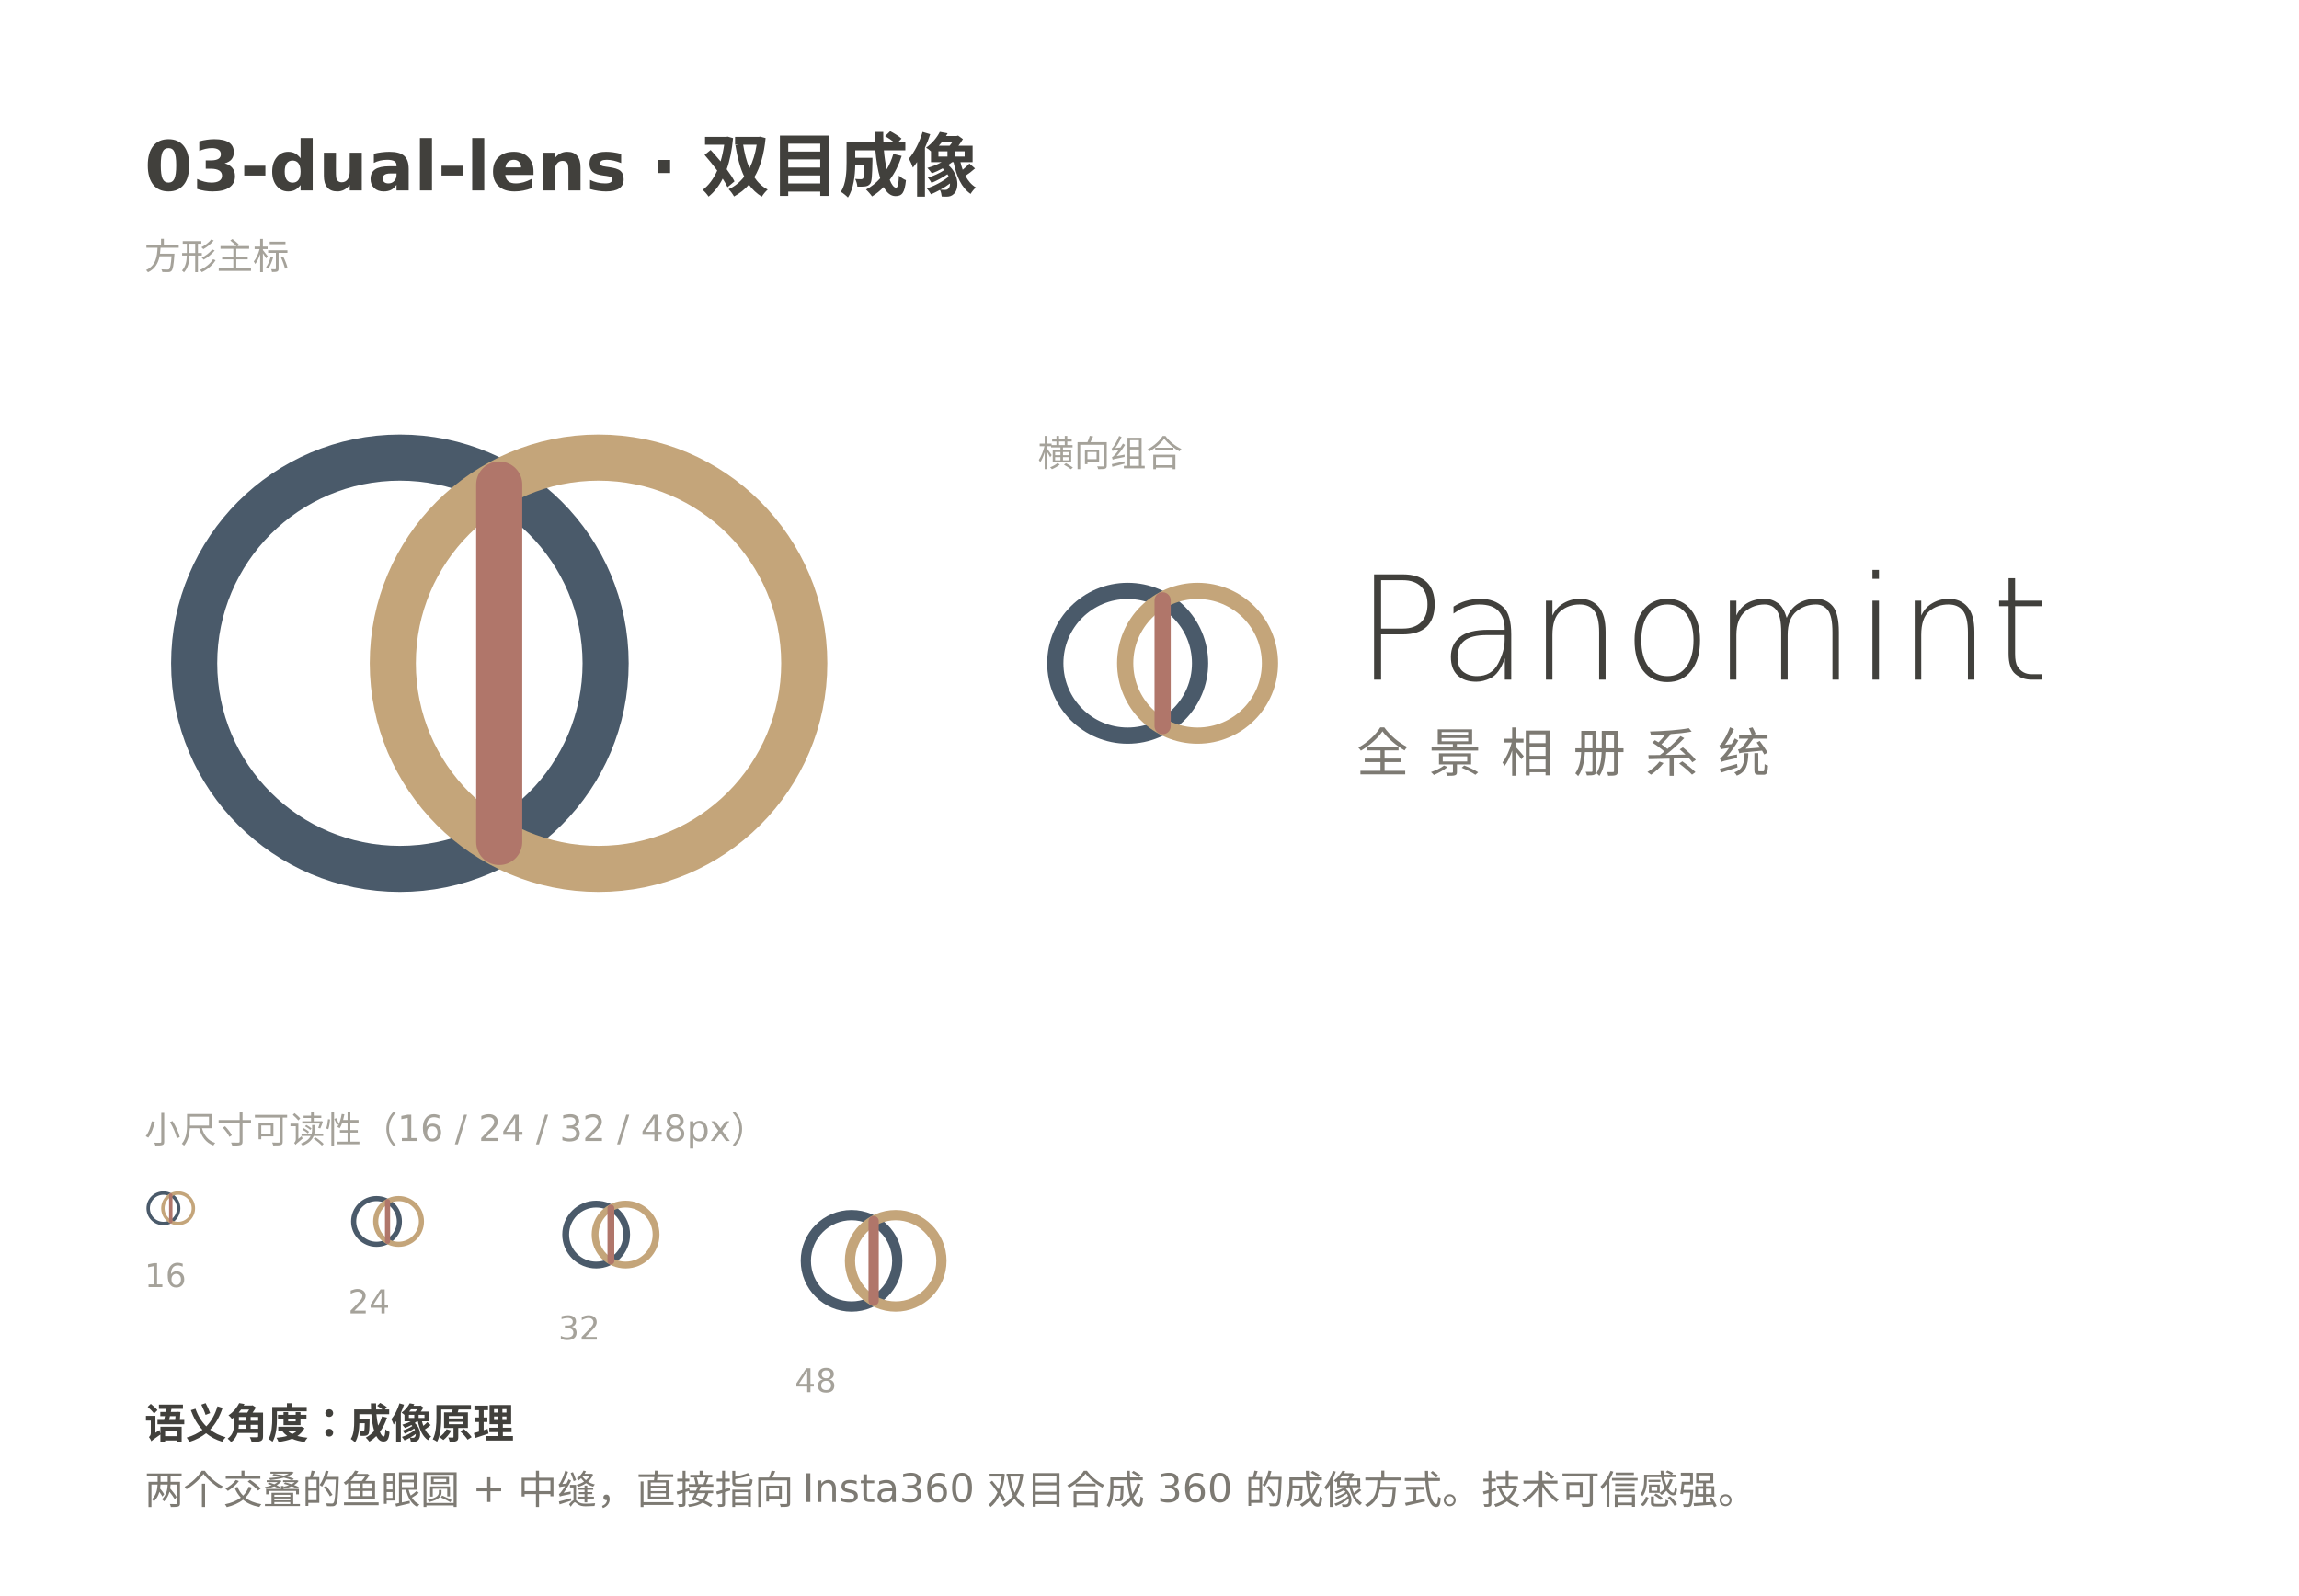
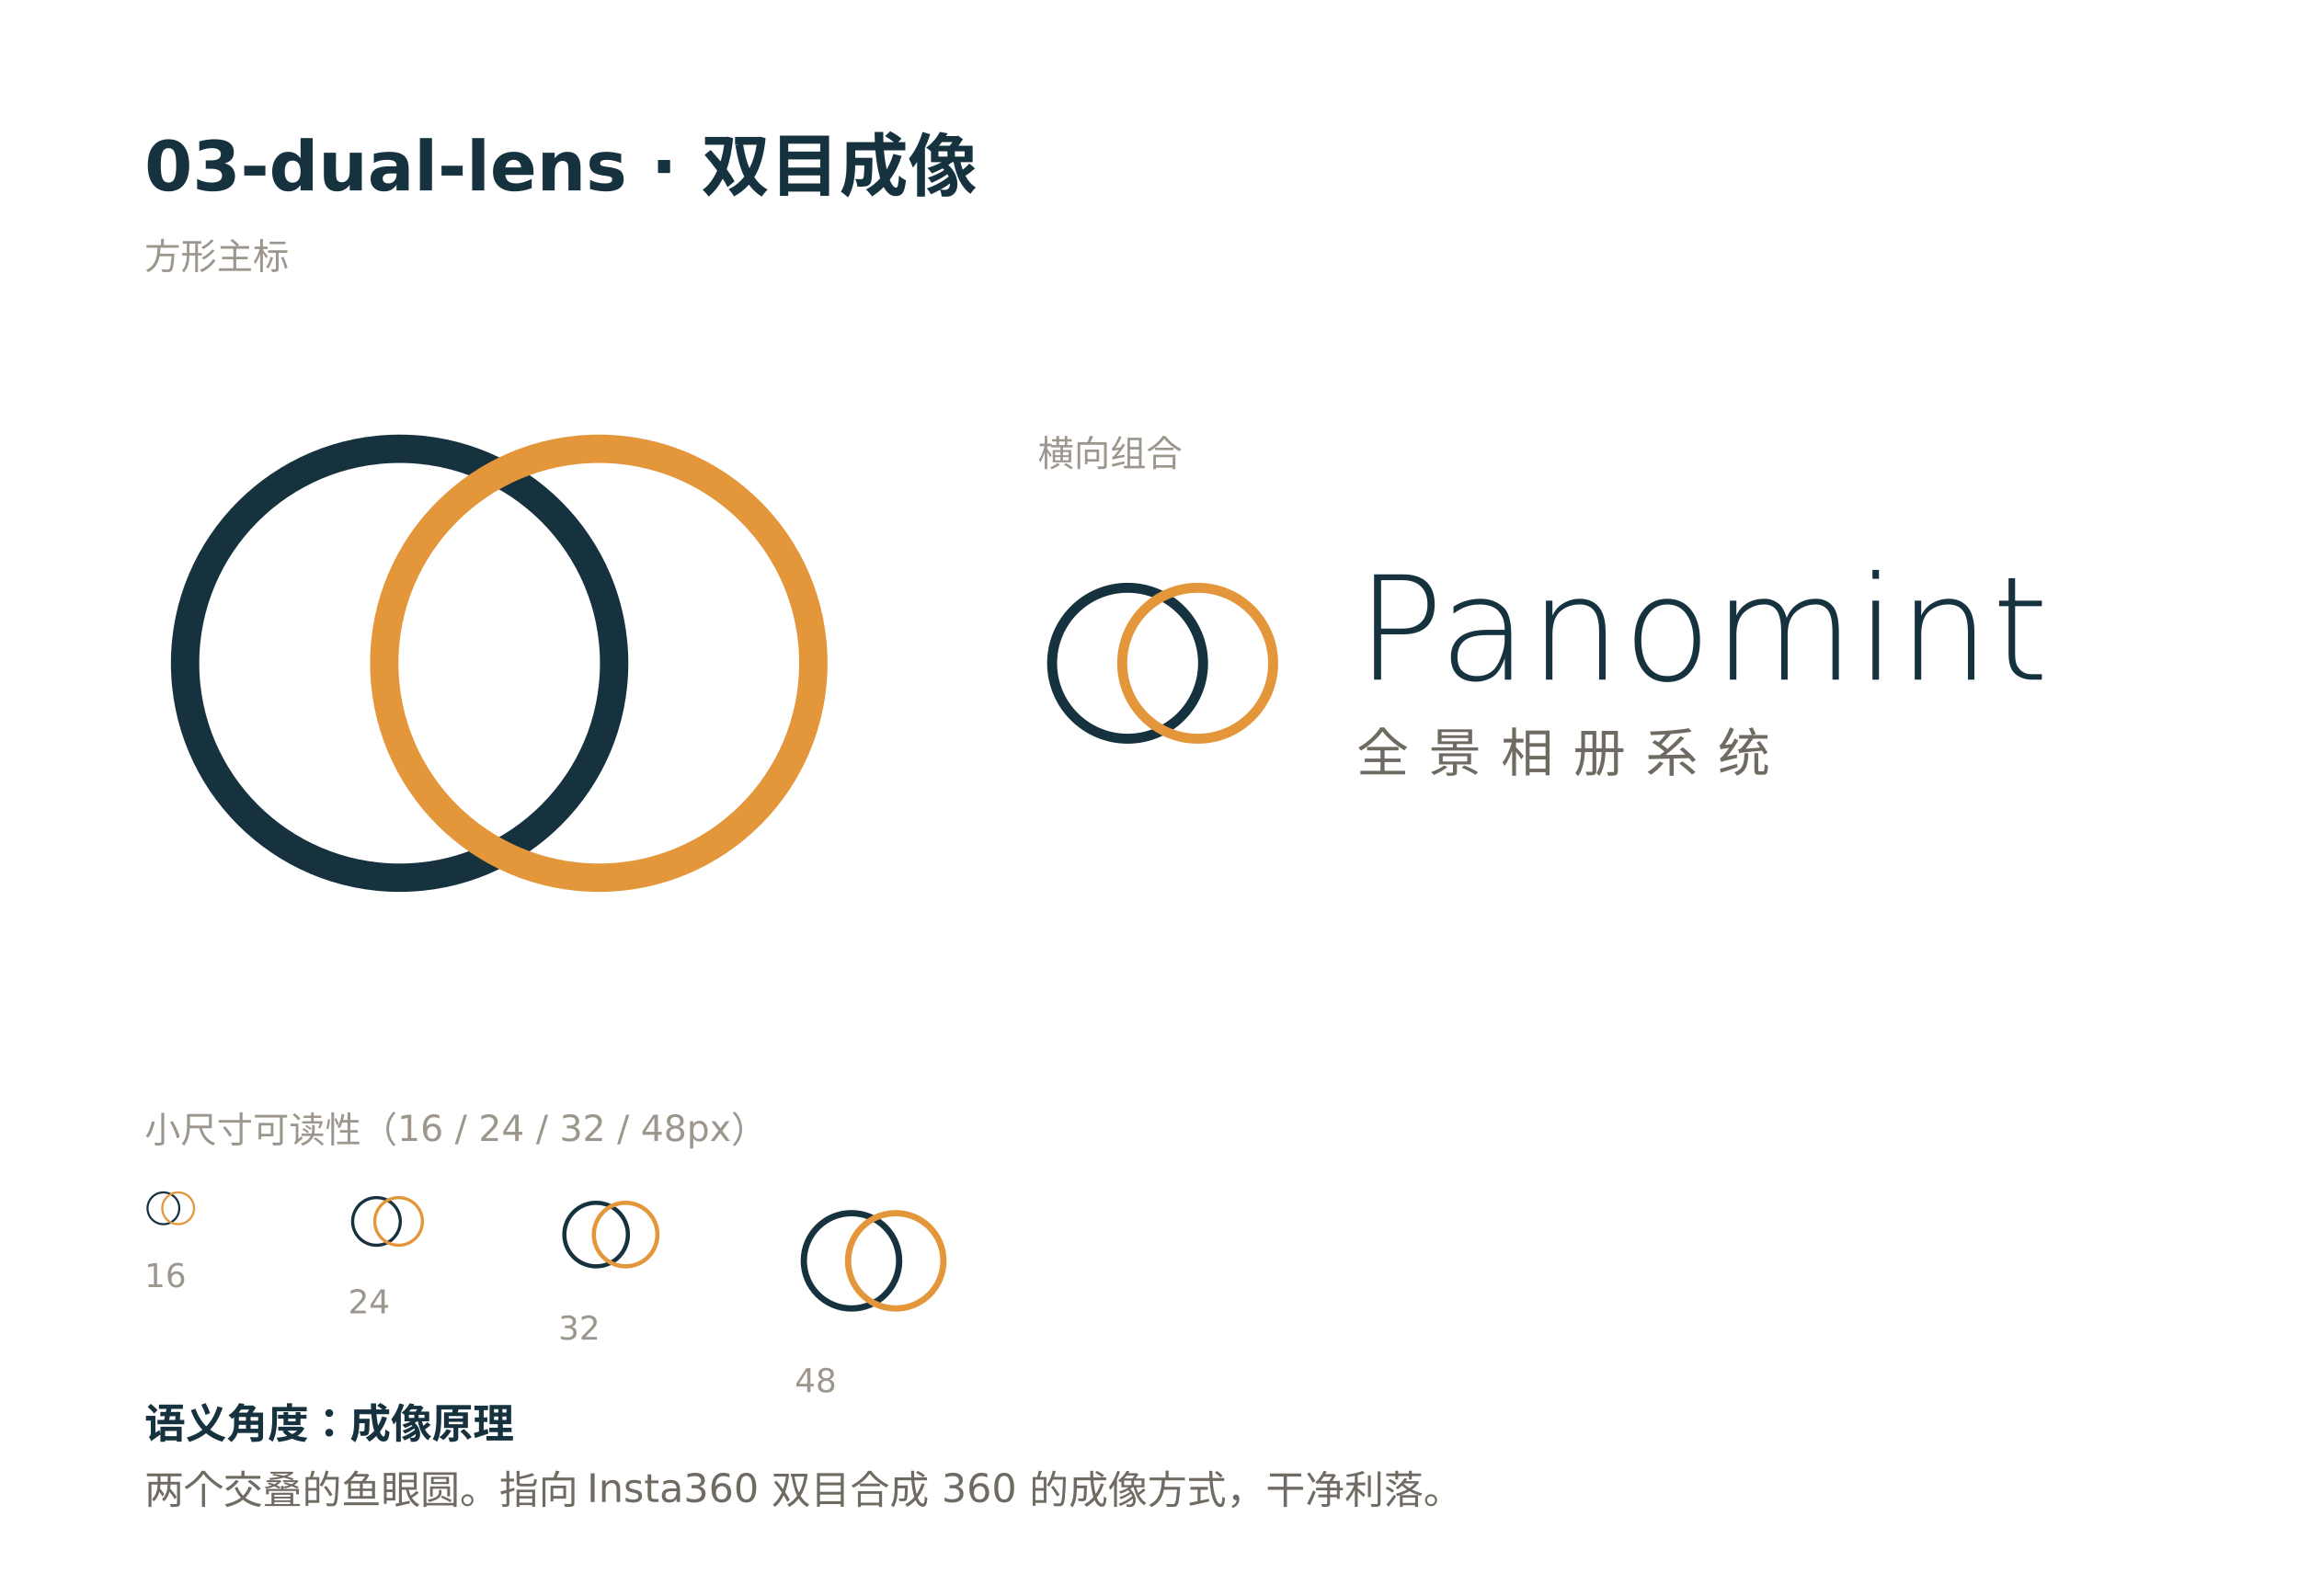
<svg xmlns="http://www.w3.org/2000/svg" width="700" height="486" viewBox="0 0 700 486">
-   <text x="44.0" y="58.0" font-family="&quot;Outfit&quot;,&quot;Segoe UI&quot;,&quot;Noto Sans SC&quot;,&quot;PingFang SC&quot;,&quot;Microsoft YaHei&quot;,&quot;DejaVu Sans&quot;,&quot;Liberation Sans&quot;,&quot;Helvetica Neue&quot;,sans-serif" font-size="21" font-weight="600" fill="#41403c" text-anchor="start">03-dual-lens  ·  双目成像</text>
-   <text x="44.0" y="82.0" font-family="&quot;Outfit&quot;,&quot;Segoe UI&quot;,&quot;Noto Sans SC&quot;,&quot;PingFang SC&quot;,&quot;Microsoft YaHei&quot;,&quot;DejaVu Sans&quot;,&quot;Liberation Sans&quot;,&quot;Helvetica Neue&quot;,sans-serif" font-size="11" font-weight="400" fill="#a5a29a" text-anchor="start">方形主标</text>
+   <text x="44.0" y="58.0" font-family="&quot;Outfit&quot;,&quot;Segoe UI&quot;,&quot;Noto Sans SC&quot;,&quot;PingFang SC&quot;,&quot;Microsoft YaHei&quot;,&quot;DejaVu Sans&quot;,&quot;Liberation Sans&quot;,&quot;Helvetica Neue&quot;,sans-serif" font-size="21" font-weight="600" fill="#16323F" text-anchor="start">03-dual-lens  ·  双目成像</text>
+   <text x="44.0" y="82.0" font-family="&quot;Outfit&quot;,&quot;Segoe UI&quot;,&quot;Noto Sans SC&quot;,&quot;PingFang SC&quot;,&quot;Microsoft YaHei&quot;,&quot;DejaVu Sans&quot;,&quot;Liberation Sans&quot;,&quot;Helvetica Neue&quot;,sans-serif" font-size="11" font-weight="400" fill="#9c968c" text-anchor="start">方形主标</text>
  <svg x="44" y="94" width="216" height="216" viewBox="0 0 100 100" fill="none">
-     <circle cx="36" cy="50" r="29" fill="none" stroke="#4a5a6a" stroke-width="6.5" stroke-linecap="round" stroke-linejoin="round" />
-     <circle cx="64" cy="50" r="29" fill="none" stroke="#c4a57a" stroke-width="6.5" stroke-linecap="round" stroke-linejoin="round" />
-     <path d="M50 24.8 V75.2" fill="none" stroke="#b0766a" stroke-width="6.5" stroke-linecap="round" stroke-linejoin="round" />
+     <g transform="translate(50 50) scale(1.08) translate(-50 -50)">
+       <circle cx="37" cy="50" r="28" fill="none" stroke="#16323F" stroke-width="3.7" stroke-linecap="round" stroke-linejoin="round" />
+       <circle cx="63" cy="50" r="28" fill="none" stroke="#E4963A" stroke-width="3.7" stroke-linecap="round" stroke-linejoin="round" />
+     </g>
  </svg>
-   <text x="316.0" y="142.0" font-family="&quot;Outfit&quot;,&quot;Segoe UI&quot;,&quot;Noto Sans SC&quot;,&quot;PingFang SC&quot;,&quot;Microsoft YaHei&quot;,&quot;DejaVu Sans&quot;,&quot;Liberation Sans&quot;,&quot;Helvetica Neue&quot;,sans-serif" font-size="11" font-weight="400" fill="#a5a29a" text-anchor="start">横向组合</text>
+   <text x="316.0" y="142.0" font-family="&quot;Outfit&quot;,&quot;Segoe UI&quot;,&quot;Noto Sans SC&quot;,&quot;PingFang SC&quot;,&quot;Microsoft YaHei&quot;,&quot;DejaVu Sans&quot;,&quot;Liberation Sans&quot;,&quot;Helvetica Neue&quot;,sans-serif" font-size="11" font-weight="400" fill="#9c968c" text-anchor="start">横向组合</text>
  <svg x="316" y="154" width="340" height="96" viewBox="0 0 340 96">
    <svg x="0" y="10" width="76" height="76" viewBox="0 0 100 100">
-       <circle cx="36" cy="50" r="29" fill="none" stroke="#4a5a6a" stroke-width="6.5" stroke-linecap="round" stroke-linejoin="round" />
-       <circle cx="64" cy="50" r="29" fill="none" stroke="#c4a57a" stroke-width="6.5" stroke-linecap="round" stroke-linejoin="round" />
-       <path d="M50 24.8 V75.2" fill="none" stroke="#b0766a" stroke-width="6.5" stroke-linecap="round" stroke-linejoin="round" />
+       <g transform="translate(50 50) scale(1.08) translate(-50 -50)">
+         <circle cx="37" cy="50" r="28" fill="none" stroke="#16323F" stroke-width="3.7" stroke-linecap="round" stroke-linejoin="round" />
+         <circle cx="63" cy="50" r="28" fill="none" stroke="#E4963A" stroke-width="3.7" stroke-linecap="round" stroke-linejoin="round" />
+       </g>
    </svg>
-     <text x="97.0" y="53.0" font-family="&quot;Outfit&quot;,&quot;Segoe UI&quot;,&quot;Noto Sans SC&quot;,&quot;PingFang SC&quot;,&quot;Microsoft YaHei&quot;,&quot;DejaVu Sans&quot;,&quot;Liberation Sans&quot;,&quot;Helvetica Neue&quot;,sans-serif" font-size="44" font-weight="300" fill="#41403c" text-anchor="start" letter-spacing="0.6">Panomint</text>
-     <text x="97.0" y="81.0" font-family="&quot;Outfit&quot;,&quot;Segoe UI&quot;,&quot;Noto Sans SC&quot;,&quot;PingFang SC&quot;,&quot;Microsoft YaHei&quot;,&quot;DejaVu Sans&quot;,&quot;Liberation Sans&quot;,&quot;Helvetica Neue&quot;,sans-serif" font-size="16" font-weight="300" fill="#7d7a73" text-anchor="start" letter-spacing="6">全景相册系统</text>
+     <text x="97.0" y="53.0" font-family="&quot;Outfit&quot;,&quot;Segoe UI&quot;,&quot;Noto Sans SC&quot;,&quot;PingFang SC&quot;,&quot;Microsoft YaHei&quot;,&quot;DejaVu Sans&quot;,&quot;Liberation Sans&quot;,&quot;Helvetica Neue&quot;,sans-serif" font-size="44" font-weight="300" fill="#16323F" text-anchor="start" letter-spacing="0.6">Panomint</text>
+     <text x="97.0" y="81.0" font-family="&quot;Outfit&quot;,&quot;Segoe UI&quot;,&quot;Noto Sans SC&quot;,&quot;PingFang SC&quot;,&quot;Microsoft YaHei&quot;,&quot;DejaVu Sans&quot;,&quot;Liberation Sans&quot;,&quot;Helvetica Neue&quot;,sans-serif" font-size="16" font-weight="300" fill="#6f6a62" text-anchor="start" letter-spacing="6">全景相册系统</text>
  </svg>
-   <text x="44.0" y="348.0" font-family="&quot;Outfit&quot;,&quot;Segoe UI&quot;,&quot;Noto Sans SC&quot;,&quot;PingFang SC&quot;,&quot;Microsoft YaHei&quot;,&quot;DejaVu Sans&quot;,&quot;Liberation Sans&quot;,&quot;Helvetica Neue&quot;,sans-serif" font-size="11" font-weight="400" fill="#a5a29a" text-anchor="start">小尺寸可读性（16 / 24 / 32 / 48px）</text>
+   <text x="44.0" y="348.0" font-family="&quot;Outfit&quot;,&quot;Segoe UI&quot;,&quot;Noto Sans SC&quot;,&quot;PingFang SC&quot;,&quot;Microsoft YaHei&quot;,&quot;DejaVu Sans&quot;,&quot;Liberation Sans&quot;,&quot;Helvetica Neue&quot;,sans-serif" font-size="11" font-weight="400" fill="#9c968c" text-anchor="start">小尺寸可读性（16 / 24 / 32 / 48px）</text>
  <svg x="44" y="360" width="16" height="16" viewBox="0 0 100 100" fill="none">
-     <circle cx="36" cy="50" r="29" fill="none" stroke="#4a5a6a" stroke-width="6.5" stroke-linecap="round" stroke-linejoin="round" />
-     <circle cx="64" cy="50" r="29" fill="none" stroke="#c4a57a" stroke-width="6.5" stroke-linecap="round" stroke-linejoin="round" />
-     <path d="M50 24.8 V75.2" fill="none" stroke="#b0766a" stroke-width="6.5" stroke-linecap="round" stroke-linejoin="round" />
+     <g transform="translate(50 50) scale(1.08) translate(-50 -50)">
+       <circle cx="37" cy="50" r="28" fill="none" stroke="#16323F" stroke-width="3.7" stroke-linecap="round" stroke-linejoin="round" />
+       <circle cx="63" cy="50" r="28" fill="none" stroke="#E4963A" stroke-width="3.7" stroke-linecap="round" stroke-linejoin="round" />
+     </g>
  </svg>
-   <text x="44.0" y="392.0" font-family="&quot;Outfit&quot;,&quot;Segoe UI&quot;,&quot;Noto Sans SC&quot;,&quot;PingFang SC&quot;,&quot;Microsoft YaHei&quot;,&quot;DejaVu Sans&quot;,&quot;Liberation Sans&quot;,&quot;Helvetica Neue&quot;,sans-serif" font-size="10" font-weight="400" fill="#a5a29a" text-anchor="start">16</text>
+   <text x="44.0" y="392.0" font-family="&quot;Outfit&quot;,&quot;Segoe UI&quot;,&quot;Noto Sans SC&quot;,&quot;PingFang SC&quot;,&quot;Microsoft YaHei&quot;,&quot;DejaVu Sans&quot;,&quot;Liberation Sans&quot;,&quot;Helvetica Neue&quot;,sans-serif" font-size="10" font-weight="400" fill="#9c968c" text-anchor="start">16</text>
  <svg x="106" y="360" width="24" height="24" viewBox="0 0 100 100" fill="none">
-     <circle cx="36" cy="50" r="29" fill="none" stroke="#4a5a6a" stroke-width="6.5" stroke-linecap="round" stroke-linejoin="round" />
-     <circle cx="64" cy="50" r="29" fill="none" stroke="#c4a57a" stroke-width="6.5" stroke-linecap="round" stroke-linejoin="round" />
-     <path d="M50 24.8 V75.2" fill="none" stroke="#b0766a" stroke-width="6.5" stroke-linecap="round" stroke-linejoin="round" />
+     <g transform="translate(50 50) scale(1.08) translate(-50 -50)">
+       <circle cx="37" cy="50" r="28" fill="none" stroke="#16323F" stroke-width="3.7" stroke-linecap="round" stroke-linejoin="round" />
+       <circle cx="63" cy="50" r="28" fill="none" stroke="#E4963A" stroke-width="3.7" stroke-linecap="round" stroke-linejoin="round" />
+     </g>
  </svg>
-   <text x="106.0" y="400.0" font-family="&quot;Outfit&quot;,&quot;Segoe UI&quot;,&quot;Noto Sans SC&quot;,&quot;PingFang SC&quot;,&quot;Microsoft YaHei&quot;,&quot;DejaVu Sans&quot;,&quot;Liberation Sans&quot;,&quot;Helvetica Neue&quot;,sans-serif" font-size="10" font-weight="400" fill="#a5a29a" text-anchor="start">24</text>
+   <text x="106.0" y="400.0" font-family="&quot;Outfit&quot;,&quot;Segoe UI&quot;,&quot;Noto Sans SC&quot;,&quot;PingFang SC&quot;,&quot;Microsoft YaHei&quot;,&quot;DejaVu Sans&quot;,&quot;Liberation Sans&quot;,&quot;Helvetica Neue&quot;,sans-serif" font-size="10" font-weight="400" fill="#9c968c" text-anchor="start">24</text>
  <svg x="170" y="360" width="32" height="32" viewBox="0 0 100 100" fill="none">
-     <circle cx="36" cy="50" r="29" fill="none" stroke="#4a5a6a" stroke-width="6.5" stroke-linecap="round" stroke-linejoin="round" />
-     <circle cx="64" cy="50" r="29" fill="none" stroke="#c4a57a" stroke-width="6.5" stroke-linecap="round" stroke-linejoin="round" />
-     <path d="M50 24.8 V75.2" fill="none" stroke="#b0766a" stroke-width="6.5" stroke-linecap="round" stroke-linejoin="round" />
+     <g transform="translate(50 50) scale(1.08) translate(-50 -50)">
+       <circle cx="37" cy="50" r="28" fill="none" stroke="#16323F" stroke-width="3.7" stroke-linecap="round" stroke-linejoin="round" />
+       <circle cx="63" cy="50" r="28" fill="none" stroke="#E4963A" stroke-width="3.7" stroke-linecap="round" stroke-linejoin="round" />
+     </g>
  </svg>
-   <text x="170.0" y="408.0" font-family="&quot;Outfit&quot;,&quot;Segoe UI&quot;,&quot;Noto Sans SC&quot;,&quot;PingFang SC&quot;,&quot;Microsoft YaHei&quot;,&quot;DejaVu Sans&quot;,&quot;Liberation Sans&quot;,&quot;Helvetica Neue&quot;,sans-serif" font-size="10" font-weight="400" fill="#a5a29a" text-anchor="start">32</text>
+   <text x="170.0" y="408.0" font-family="&quot;Outfit&quot;,&quot;Segoe UI&quot;,&quot;Noto Sans SC&quot;,&quot;PingFang SC&quot;,&quot;Microsoft YaHei&quot;,&quot;DejaVu Sans&quot;,&quot;Liberation Sans&quot;,&quot;Helvetica Neue&quot;,sans-serif" font-size="10" font-weight="400" fill="#9c968c" text-anchor="start">32</text>
  <svg x="242" y="360" width="48" height="48" viewBox="0 0 100 100" fill="none">
-     <circle cx="36" cy="50" r="29" fill="none" stroke="#4a5a6a" stroke-width="6.5" stroke-linecap="round" stroke-linejoin="round" />
-     <circle cx="64" cy="50" r="29" fill="none" stroke="#c4a57a" stroke-width="6.5" stroke-linecap="round" stroke-linejoin="round" />
-     <path d="M50 24.8 V75.2" fill="none" stroke="#b0766a" stroke-width="6.5" stroke-linecap="round" stroke-linejoin="round" />
+     <g transform="translate(50 50) scale(1.08) translate(-50 -50)">
+       <circle cx="37" cy="50" r="28" fill="none" stroke="#16323F" stroke-width="3.7" stroke-linecap="round" stroke-linejoin="round" />
+       <circle cx="63" cy="50" r="28" fill="none" stroke="#E4963A" stroke-width="3.7" stroke-linecap="round" stroke-linejoin="round" />
+     </g>
  </svg>
-   <text x="242.0" y="424.0" font-family="&quot;Outfit&quot;,&quot;Segoe UI&quot;,&quot;Noto Sans SC&quot;,&quot;PingFang SC&quot;,&quot;Microsoft YaHei&quot;,&quot;DejaVu Sans&quot;,&quot;Liberation Sans&quot;,&quot;Helvetica Neue&quot;,sans-serif" font-size="10" font-weight="400" fill="#a5a29a" text-anchor="start">48</text>
-   <text x="44.0" y="438.0" font-family="&quot;Outfit&quot;,&quot;Segoe UI&quot;,&quot;Noto Sans SC&quot;,&quot;PingFang SC&quot;,&quot;Microsoft YaHei&quot;,&quot;DejaVu Sans&quot;,&quot;Liberation Sans&quot;,&quot;Helvetica Neue&quot;,sans-serif" font-size="12.5" font-weight="600" fill="#41403c" text-anchor="start">语义角度：成像原理</text>
-   <text x="44.0" y="458.0" font-family="&quot;Outfit&quot;,&quot;Segoe UI&quot;,&quot;Noto Sans SC&quot;,&quot;PingFang SC&quot;,&quot;Microsoft YaHei&quot;,&quot;DejaVu Sans&quot;,&quot;Liberation Sans&quot;,&quot;Helvetica Neue&quot;,sans-serif" font-size="12" font-weight="400" fill="#7d7a73" text-anchor="start">两个交叠的鱼眼圆 + 中缝，直接指向 Insta360 双目合成 360 的成像方式。技术可信感强。</text>
-   <text x="44.0" y="475.0" font-family="&quot;Outfit&quot;,&quot;Segoe UI&quot;,&quot;Noto Sans SC&quot;,&quot;PingFang SC&quot;,&quot;Microsoft YaHei&quot;,&quot;DejaVu Sans&quot;,&quot;Liberation Sans&quot;,&quot;Helvetica Neue&quot;,sans-serif" font-size="12" font-weight="400" fill="#7d7a73" text-anchor="start" />
+   <text x="242.0" y="424.0" font-family="&quot;Outfit&quot;,&quot;Segoe UI&quot;,&quot;Noto Sans SC&quot;,&quot;PingFang SC&quot;,&quot;Microsoft YaHei&quot;,&quot;DejaVu Sans&quot;,&quot;Liberation Sans&quot;,&quot;Helvetica Neue&quot;,sans-serif" font-size="10" font-weight="400" fill="#9c968c" text-anchor="start">48</text>
+   <text x="44.0" y="438.0" font-family="&quot;Outfit&quot;,&quot;Segoe UI&quot;,&quot;Noto Sans SC&quot;,&quot;PingFang SC&quot;,&quot;Microsoft YaHei&quot;,&quot;DejaVu Sans&quot;,&quot;Liberation Sans&quot;,&quot;Helvetica Neue&quot;,sans-serif" font-size="12.5" font-weight="600" fill="#16323F" text-anchor="start">语义角度：成像原理</text>
+   <text x="44.0" y="458.0" font-family="&quot;Outfit&quot;,&quot;Segoe UI&quot;,&quot;Noto Sans SC&quot;,&quot;PingFang SC&quot;,&quot;Microsoft YaHei&quot;,&quot;DejaVu Sans&quot;,&quot;Liberation Sans&quot;,&quot;Helvetica Neue&quot;,sans-serif" font-size="12" font-weight="400" fill="#6f6a62" text-anchor="start">两个交叠的鱼眼圆。指向 Insta360 双目合成 360 的成像方式，干净利落。</text>
+   <text x="44.0" y="475.0" font-family="&quot;Outfit&quot;,&quot;Segoe UI&quot;,&quot;Noto Sans SC&quot;,&quot;PingFang SC&quot;,&quot;Microsoft YaHei&quot;,&quot;DejaVu Sans&quot;,&quot;Liberation Sans&quot;,&quot;Helvetica Neue&quot;,sans-serif" font-size="12" font-weight="400" fill="#6f6a62" text-anchor="start" />
</svg>
